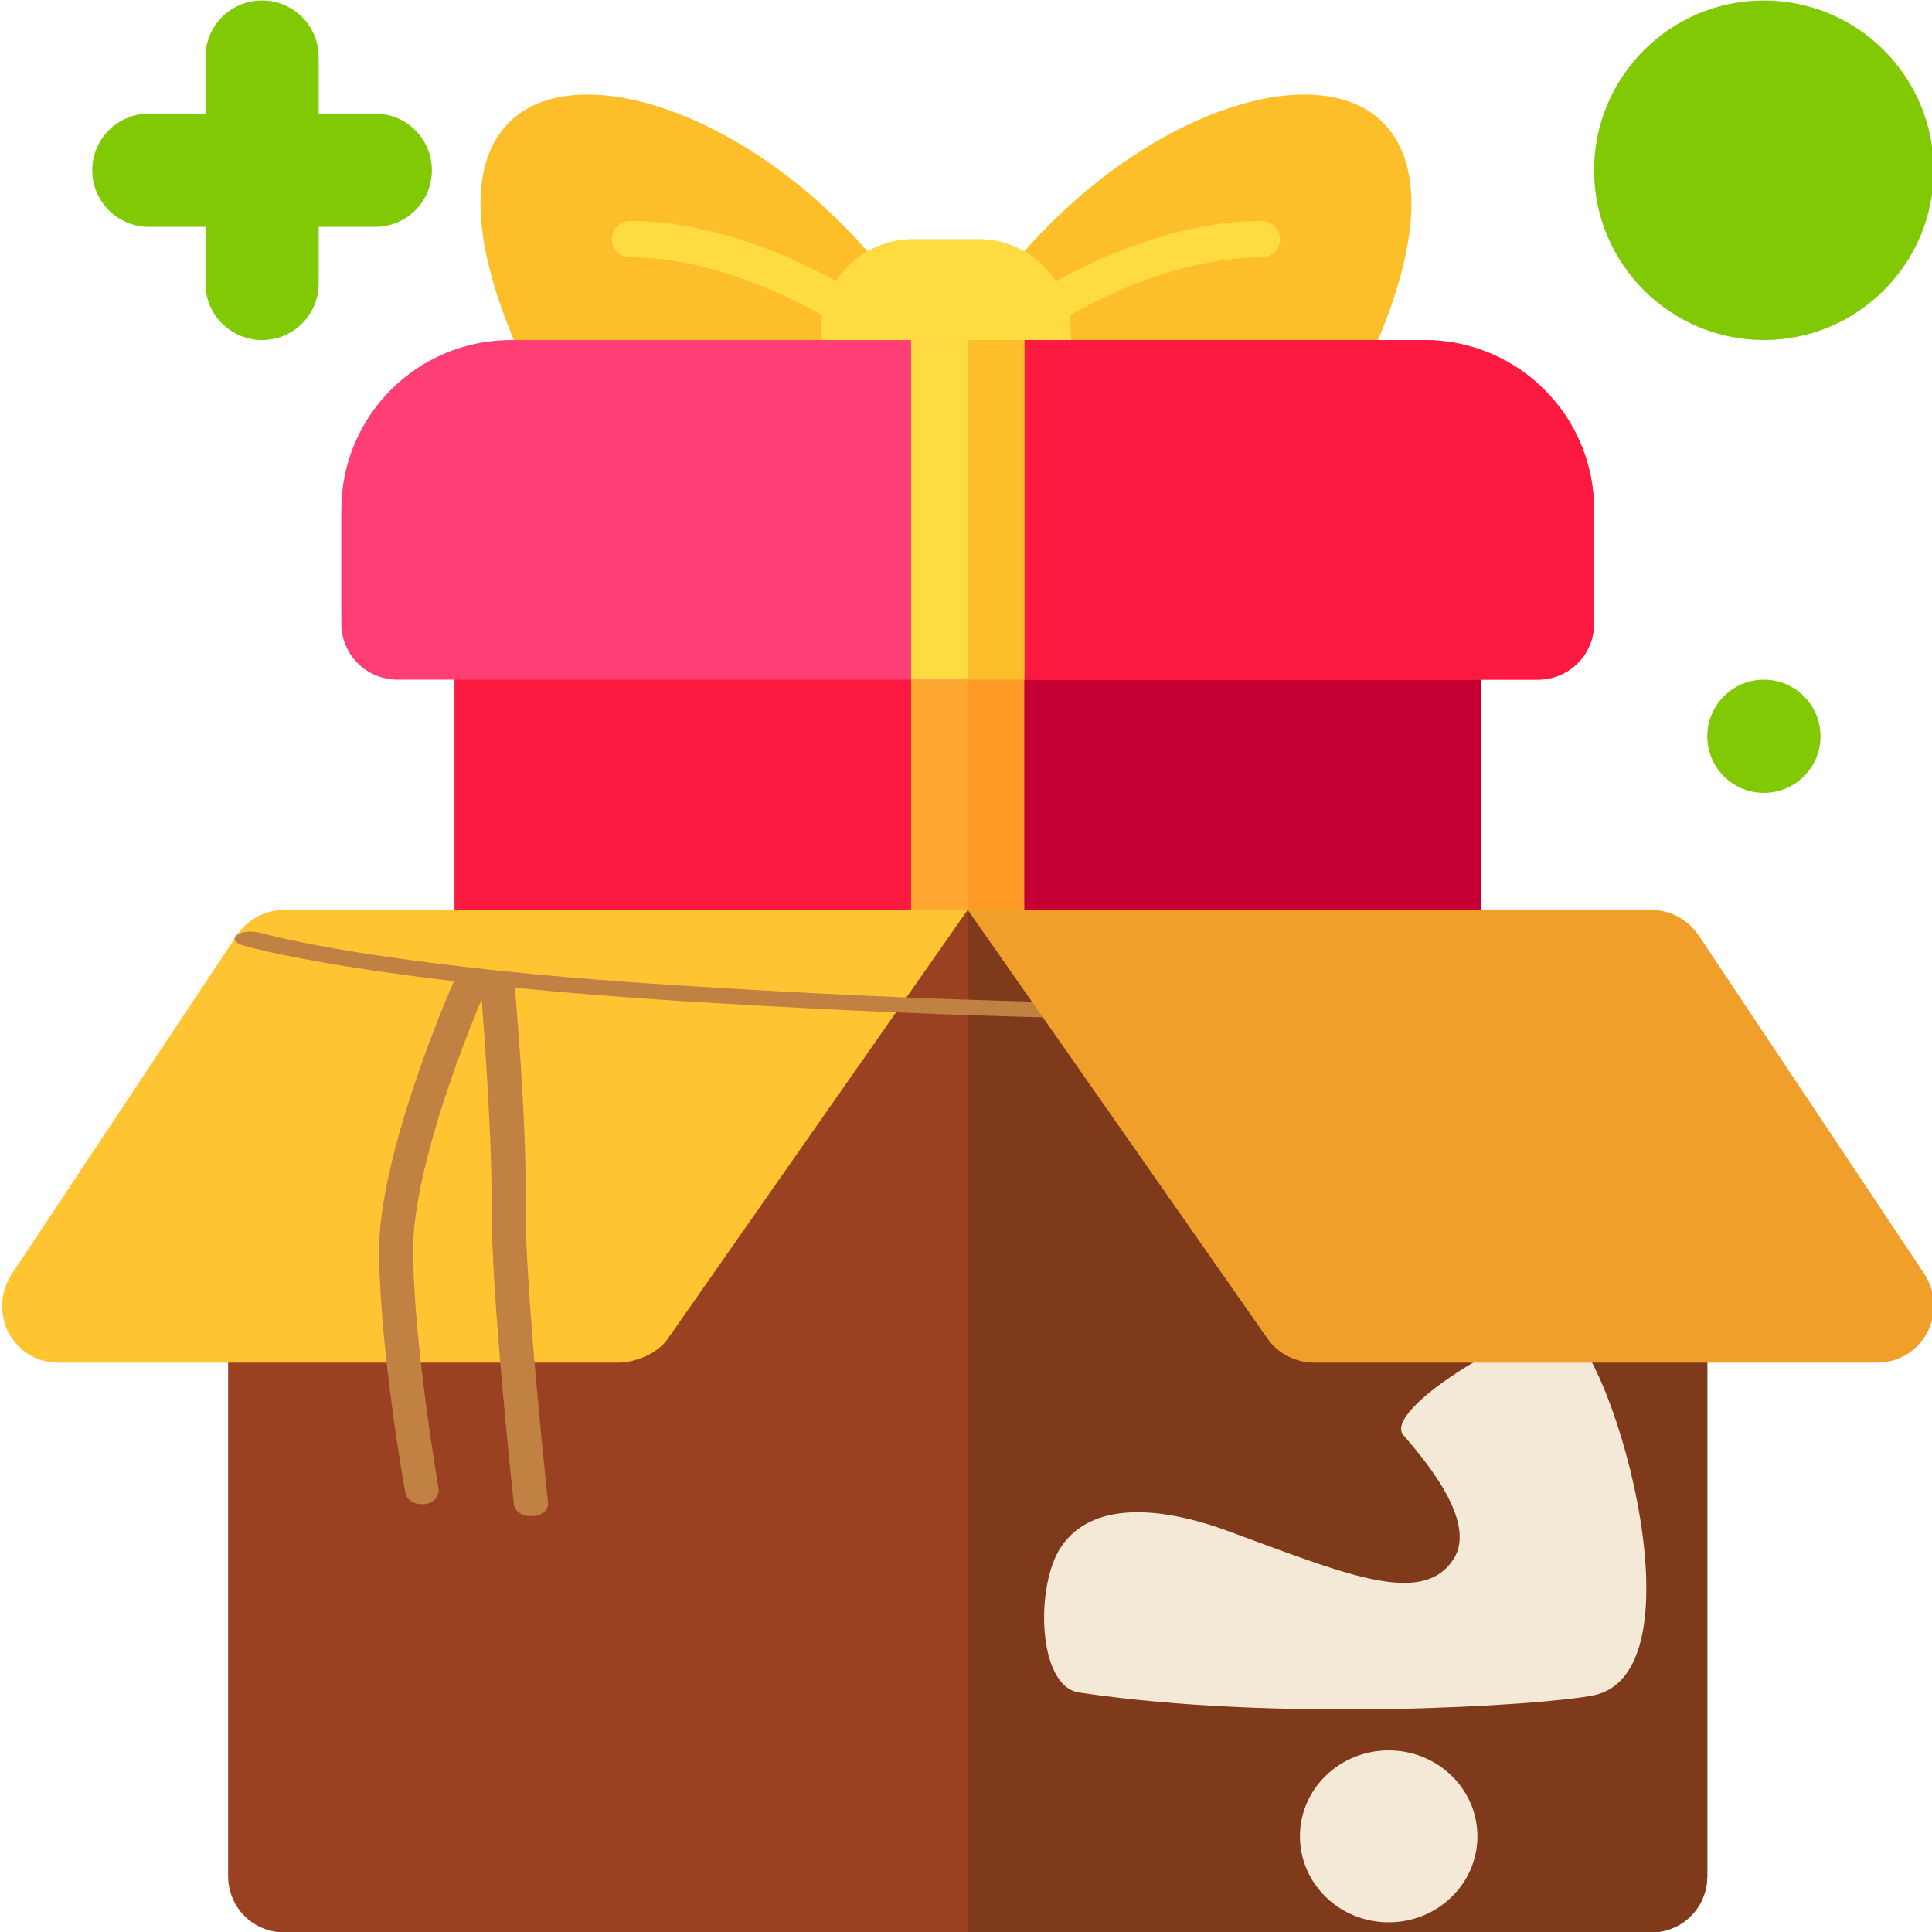
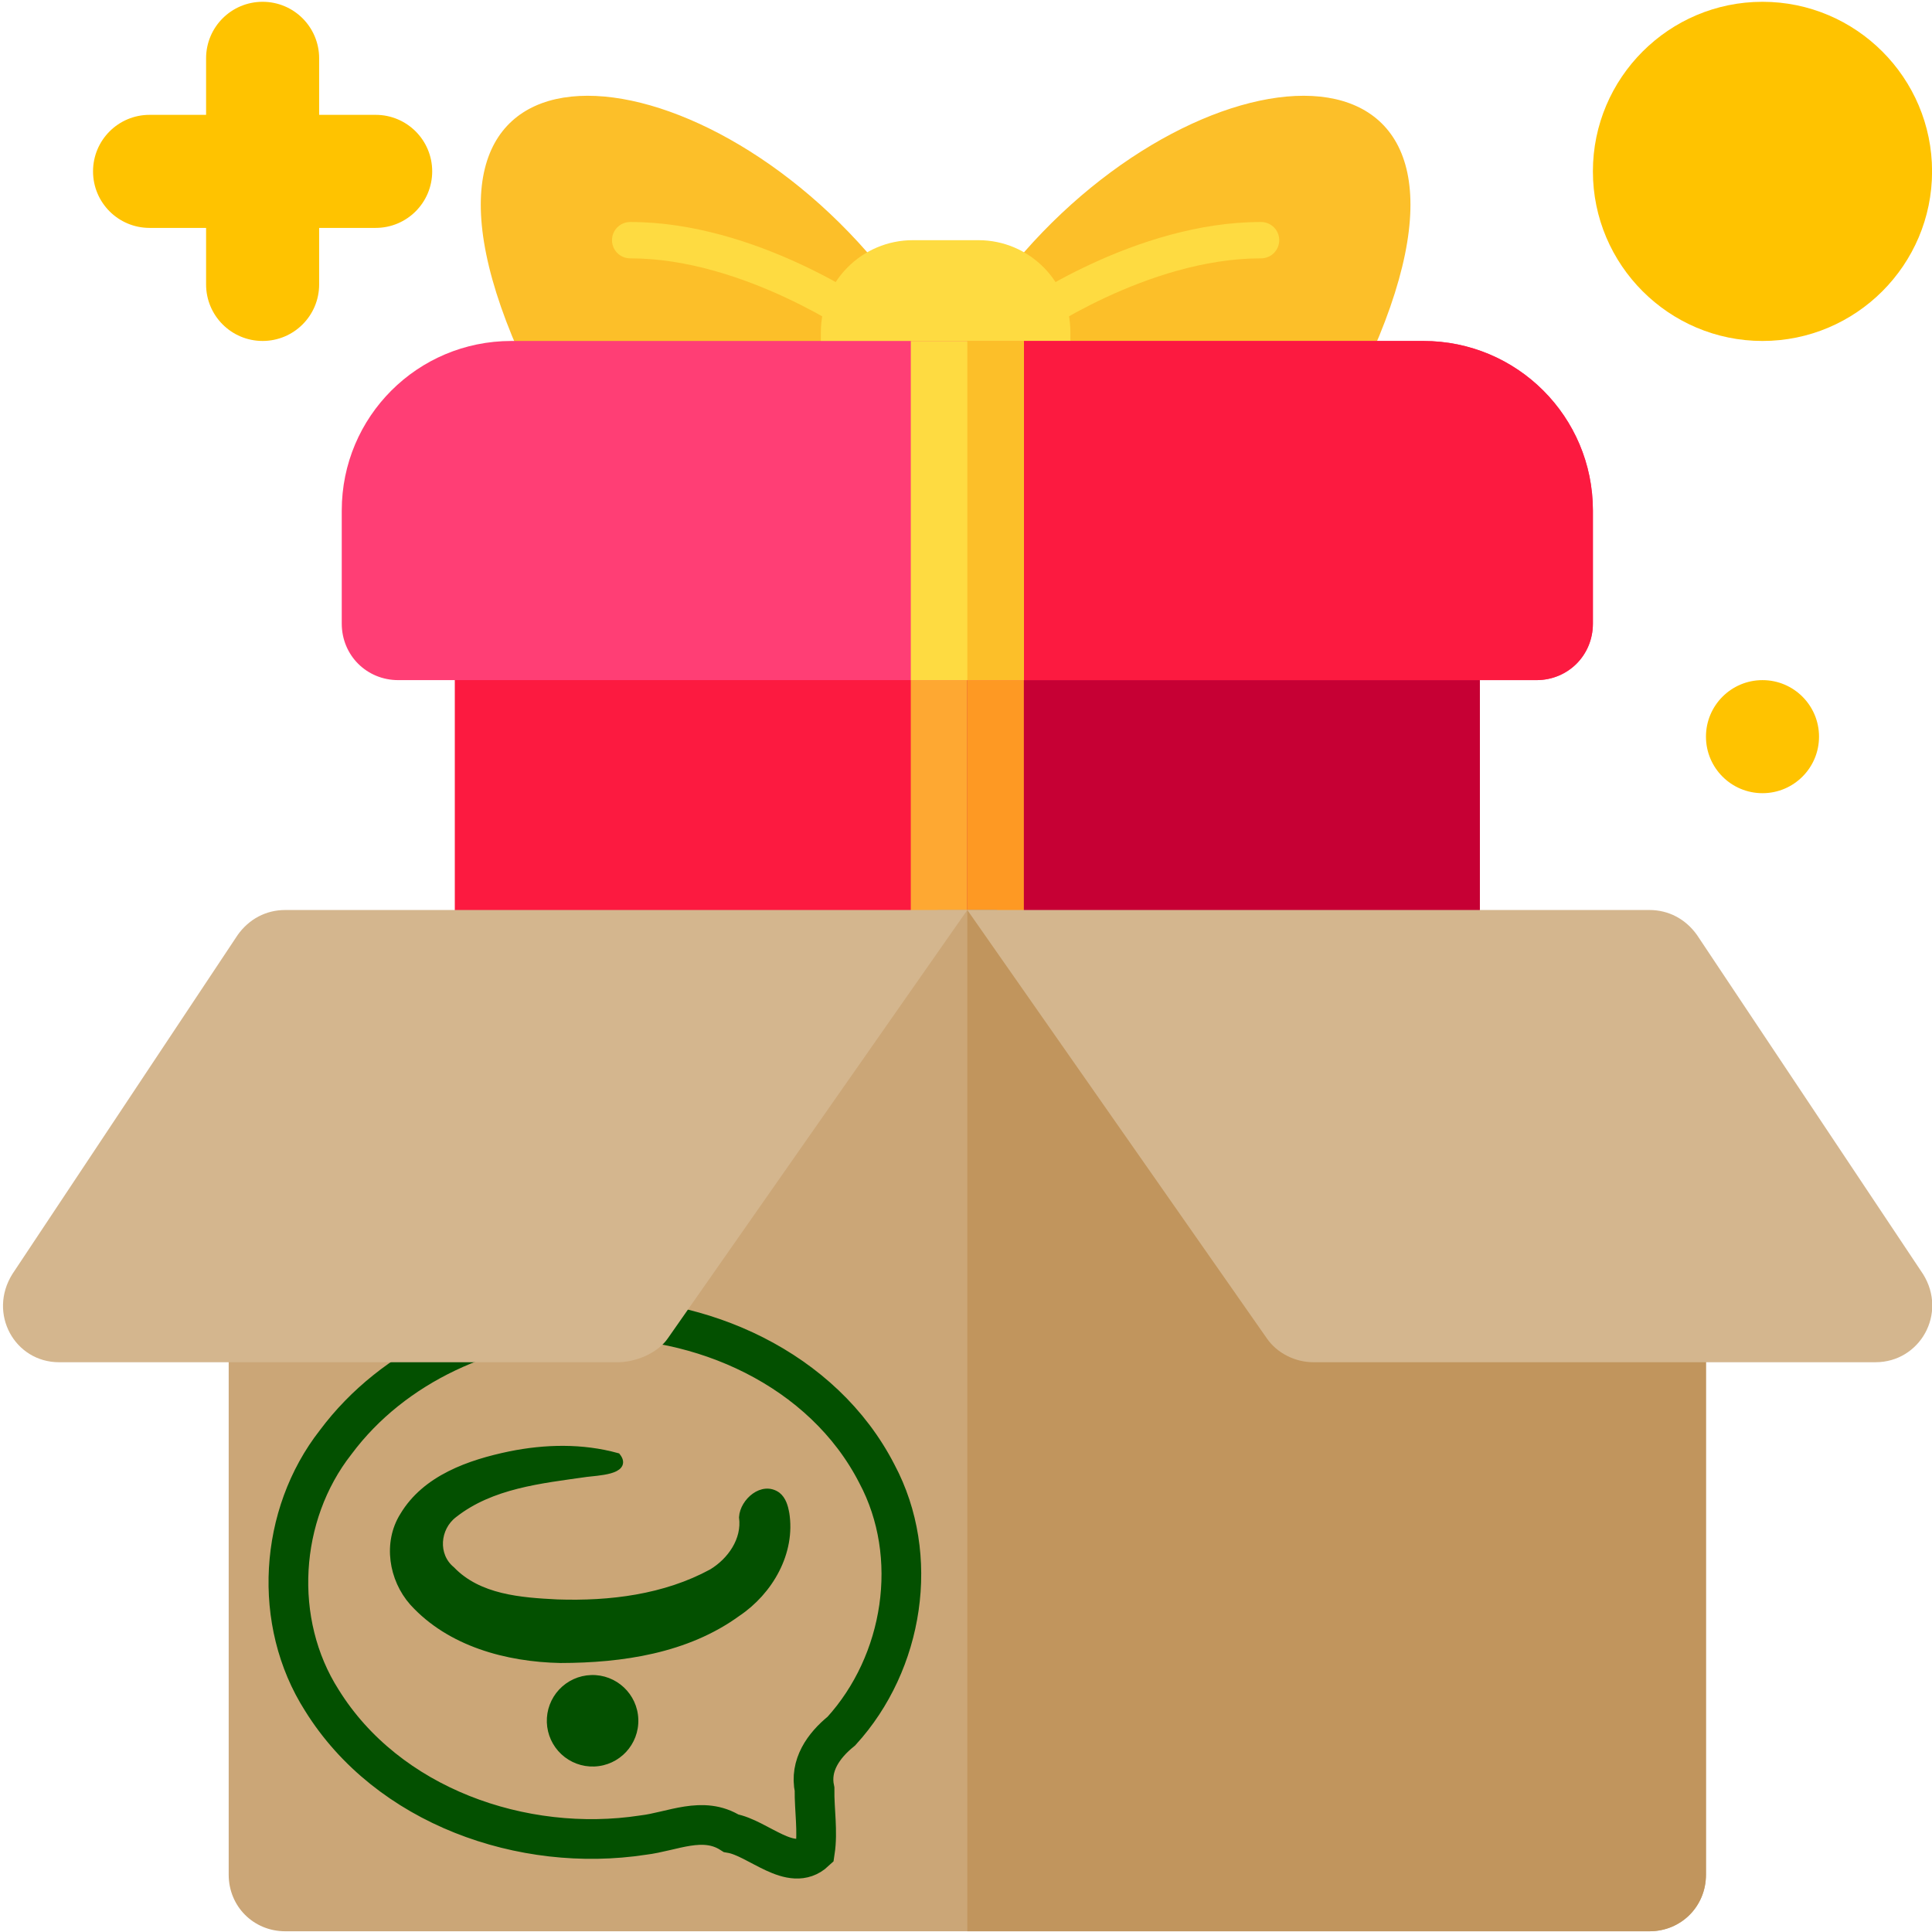
- <svg xmlns="http://www.w3.org/2000/svg" width="512" height="512" version="1.1" id="svg91">
+ <svg xmlns="http://www.w3.org/2000/svg" width="128" height="128" version="1.1" id="svg91">
+   <g id="svg_260" transform="matrix(0.2498196,0,0,0.2498196,-249.6886,150.4949)" stroke="null" />
+   <g id="svg_261" transform="matrix(0.2498196,0,0,0.2498196,-249.6886,150.4949)" stroke="null" />
+   <g id="svg_262" transform="matrix(0.2498196,0,0,0.2498196,-249.6886,150.4949)" stroke="null" />
+   <g id="svg_263" transform="matrix(0.2498196,0,0,0.2498196,-249.6886,150.4949)" stroke="null" />
+   <g id="svg_264" transform="matrix(0.2498196,0,0,0.2498196,-249.6886,150.4949)" stroke="null" />
+   <g id="svg_265" transform="matrix(0.2498196,0,0,0.2498196,-249.6886,150.4949)" stroke="null" />
+   <g id="svg_266" transform="matrix(0.2498196,0,0,0.2498196,-249.6886,150.4949)" stroke="null" />
+   <g id="svg_267" transform="matrix(0.2498196,0,0,0.2498196,-249.6886,150.4949)" stroke="null" />
+   <g id="svg_268" transform="matrix(0.2498196,0,0,0.2498196,-249.6886,150.4949)" stroke="null" />
+   <g id="svg_269" transform="matrix(0.2498196,0,0,0.2498196,-249.6886,150.4949)" stroke="null" />
+   <g id="svg_270" transform="matrix(0.2498196,0,0,0.2498196,-249.6886,150.4949)" stroke="null" />
+   <g id="svg_271" transform="matrix(0.2498196,0,0,0.2498196,-249.6886,150.4949)" stroke="null" />
+   <g id="svg_272" transform="matrix(0.2498196,0,0,0.2498196,-249.6886,150.4949)" stroke="null" />
+   <g id="svg_273" transform="matrix(0.2498196,0,0,0.2498196,-249.6886,150.4949)" stroke="null" />
+   <g id="svg_274" transform="matrix(0.2498196,0,0,0.2498196,-249.6886,150.4949)" stroke="null" />
  <defs id="defs95" />
  <g id="g16" transform="translate(-1293.824,118.9723)">
    <rect fill="none" id="canvas_background" height="514" width="514" y="-1" x="-1" />
    <g display="none" overflow="visible" y="0" x="0" height="100%" width="100%" id="canvasGrid">
      <rect fill="url(#gridpattern)" stroke-width="0" y="0" x="0" height="100%" width="100%" id="rect13" />
    </g>
  </g>
  <g stroke="null" transform="matrix(1.012262,0,0,1.012262,-1480.424,-83.22427)" id="svg_127">
    <rect stroke="null" x="188.141" y="202.561" width="514" height="514" id="svg_125" fill="none" />
  </g>
-   <g id="g169" transform="translate(640.023,55.07995)">
+   <g id="g169" transform="matrix(0.2496742,0,0,0.2496742,159.8559,13.84129)">
    <g id="g286" transform="matrix(0.6242334,0,0,0.6242334,-481.956,50.41535)">
      <g transform="translate(-107.6205,-128.8614)" id="g52">
        <path style="fill:#fcbf29;fill-opacity:1" d="M 222.684,66.544 C 140.505,-27.218 8.919,-31.366 77.573,115.524 l 50.06,23.908 h 75.333 l 53.036,-39.022 z" id="path48" />
        <path style="fill:#fcbf29;fill-opacity:1" d="m 289.318,66.544 c 82.179,-93.761 213.766,-97.909 145.111,48.981 l -50.06,23.908 H 309.036 L 256,100.411 Z" id="path50" />
      </g>
      <g transform="translate(-107.6205,-128.8614)" id="g60">
        <path style="fill:#fedb41;fill-opacity:1" d="m 222.74,104.229 c -1.55,0 -3.115,-0.466 -4.475,-1.433 v 0 c -0.474,-0.337 -47.927,-33.681 -96.197,-33.681 -0.055,0 -0.117,0.003 -0.156,0 -4.263,0 -7.72,-3.452 -7.726,-7.716 -0.006,-4.267 3.449,-7.73 7.715,-7.737 0.056,0 0.113,0 0.169,0 53.292,0 103.068,35.055 105.163,36.55 3.474,2.478 4.282,7.302 1.805,10.777 -1.508,2.113 -3.885,3.24 -6.298,3.24 z" id="path54" />
        <path style="fill:#fedb41;fill-opacity:1" d="m 289.262,104.229 c -2.414,0 -4.789,-1.127 -6.298,-3.241 -2.478,-3.475 -1.669,-8.299 1.805,-10.777 2.094,-1.494 51.874,-36.55 105.163,-36.55 0.059,0 0.109,0 0.169,0 4.267,0.006 7.721,3.47 7.715,7.737 -0.006,4.264 -3.465,7.715 -7.726,7.716 -0.049,0.002 -0.106,0 -0.157,0 -48.402,0 -95.719,33.341 -96.192,33.678 -1.36,0.97 -2.927,1.437 -4.479,1.437 z" id="path56" />
        <path style="fill:#fedb41;fill-opacity:1" d="m 269.918,61.388 h -27.833 c -21.605,0 -39.119,17.514 -39.119,39.118 v 38.926 H 309.037 V 100.506 C 309.036,78.903 291.522,61.388 269.918,61.388 Z" id="path58" />
      </g>
    </g>
    <g id="g94" />
    <g id="g96" />
    <g id="g98" />
    <g id="g100" />
    <g id="g102" />
    <g id="g104" />
    <g id="g106" />
    <g id="g108" />
    <g id="g110" />
    <g id="g112" />
    <g id="g114" />
    <g id="g116" />
    <g id="g118" />
    <g id="g120" />
    <g id="g122" />
  </g>
-   <path style="fill:#fc1a40" d="m 377.451,150.119 h -242 c -8.401,0 -15,6.599 -15,15 v 91 c 0,8.401 6.599,15 15,15 h 242 c 8.401,0 15,-6.599 15,-15 v -91 c 0,-8.401 -6.599,-15 -15,-15 z" id="path171" />
-   <path style="fill:#fea832" d="m 271.451,150.119 v 106 c 0,8.401 -6.599,15 -15,15 -8.401,0 -15,-6.599 -15,-15 v -106 z" id="path173" />
-   <path style="fill:#c60034" d="m 392.451,165.119 v 91 c 0,8.401 -6.599,15 -15,15 h -121 v -121 h 121 c 8.401,0 15,6.599 15,15 z" id="path175" />
-   <path style="fill:#fe9923" d="m 271.451,150.119 v 106 c 0,8.401 -6.599,15 -15,15 v -121 z" id="path177" />
-   <path style="fill:#ff3e75" d="m 377.451,90.119 h -242 c -24.901,0 -45,20.099 -45,45 v 30 c 0,8.401 6.599,15 15,15 h 302 c 8.401,0 15,-6.599 15,-15 v -30 c 0,-24.901 -20.1,-45 -45,-45 z" id="path183" />
-   <path style="fill:#fc1a40" d="m 422.451,135.119 v 30 c 0,8.401 -6.599,15 -15,15 h -151 V 90.119 h 121 c 24.9,0 45,20.099 45,45 z" id="path185" />
-   <rect x="241.454" y="90.119" style="fill:#fedb41" width="30" height="90" id="rect187" />
-   <rect x="256.454" y="90.119" style="fill:#fcbf29" width="15" height="90" id="rect189" />
-   <path style="fill:#9a4121;fill-opacity:1" d="m 437.451,331.119 c 8.401,0 15,6.599 15,15 v 151 c 0,8.401 -6.599,15 -15,15 H 75.451 c -8.401,0 -15,-6.599 -15,-15 v -151 c 0,-8.401 6.599,-15 15,-15 l 173.2,-90 h 15.601 z" id="path191" />
-   <path style="fill:#7e3a1a;fill-opacity:1" d="m 437.451,331.119 c 8.401,0 15,6.599 15,15 v 151 c 0,8.401 -6.599,15 -15,15 h -181 v -271 h 7.8 z" id="path193" />
-   <path style="fill:#80c904;fill-opacity:1" d="m 99.451,30.119 h -15 v -15 c 0,-8.291 -6.709,-15 -15,-15 -8.291,0 -15,6.709 -15,15 v 15 h -15 c -8.291,0 -15,6.709 -15,15 0,8.291 6.709,15 15,15 h 15 v 15 c 0,8.291 6.709,15 15,15 8.291,0 15,-6.709 15,-15 V 60.119 h 15 c 8.291,0 15,-6.709 15,-15 0,-8.291 -6.709,-15 -15,-15 z" id="path195" />
-   <g id="g201" transform="translate(0.5326821,0.1179495)">
-     <circle style="fill:#80c904;fill-opacity:1" cx="466.921" cy="195.001" r="15" id="circle197" />
-     <path style="fill:#80c904;fill-opacity:1" d="m 466.918,90.001 c -24.814,0 -45,-20.186 -45,-45 0,-24.814 20.186,-45 45,-45 24.814,0 45,20.186 45,45 0,24.814 -20.186,45 -45,45 z" id="path199" />
+   <path style="fill:#fc1a40;stroke-width:0.25" d="M 94.298,37.57 H 33.877 c -2.098,0 -3.745,1.648 -3.745,3.745 v 22.72 c 0,2.098 1.648,3.745 3.745,3.745 h 60.421 c 2.098,0 3.745,-1.648 3.745,-3.745 V 41.315 c 0,-2.098 -1.648,-3.745 -3.745,-3.745 z" id="path171" />
+   <path style="fill:#fea832;stroke-width:0.25" d="m 67.833,37.57 v 26.465 c 0,2.098 -1.648,3.745 -3.745,3.745 -2.098,0 -3.745,-1.648 -3.745,-3.745 V 37.57 Z" id="path173" />
+   <path style="fill:#c60034;stroke-width:0.25" d="m 98.044,41.315 v 22.72 c 0,2.098 -1.648,3.745 -3.745,3.745 H 64.088 V 37.57 h 30.211 c 2.098,0 3.745,1.648 3.745,3.745 z" id="path175" />
+   <path style="fill:#fe9923;stroke-width:0.25" d="m 67.833,37.57 v 26.465 c 0,2.098 -1.648,3.745 -3.745,3.745 V 37.57 Z" id="path177" />
+   <path style="fill:#ff3e75;stroke-width:0.25" d="M 94.298,22.59 H 33.877 c -6.217,0 -11.235,5.018 -11.235,11.235 v 7.49 c 0,2.098 1.648,3.745 3.745,3.745 h 75.402 c 2.098,0 3.745,-1.648 3.745,-3.745 v -7.49 c 0,-6.217 -5.018,-11.235 -11.235,-11.235 z" id="path183" />
+   <path style="fill:#fc1a40;stroke-width:0.25" d="m 105.534,33.825 v 7.49 c 0,2.098 -1.648,3.745 -3.745,3.745 H 64.088 V 22.59 h 30.211 c 6.217,0 11.235,5.018 11.235,11.235 z" id="path185" />
+   <rect x="60.343" y="22.59" style="fill:#fedb41;stroke-width:0.25" width="7.49" height="22.471" id="rect187" />
+   <rect x="64.089" y="22.59" style="fill:#fcbf29;stroke-width:0.25" width="3.745" height="22.471" id="rect189" />
+   <path style="fill:#cba677;fill-opacity:1;stroke-width:0.25" d="m 109.279,82.761 c 2.098,0 3.745,1.648 3.745,3.745 v 37.701 c 0,2.098 -1.648,3.745 -3.745,3.745 H 18.897 c -2.098,0 -3.745,-1.648 -3.745,-3.745 V 86.506 c 0,-2.098 1.648,-3.745 3.745,-3.745 L 62.14,60.29 h 3.895 z" id="path191" />
+   <path style="fill:#c1955d;fill-opacity:1;stroke-width:0.25" d="m 109.279,82.761 c 2.098,0 3.745,1.648 3.745,3.745 v 37.701 c 0,2.098 -1.648,3.745 -3.745,3.745 H 64.088 V 60.29 h 1.947 z" id="path193" />
+   <path style="fill:#ffc300;fill-opacity:1;stroke-width:0.25" d="M 24.889,7.609 H 21.144 V 3.864 c 0,-2.07 -1.675,-3.745 -3.745,-3.745 -2.07,0 -3.745,1.675 -3.745,3.745 V 7.609 H 9.909 c -2.07,0 -3.745,1.675 -3.745,3.745 0,2.07 1.675,3.745 3.745,3.745 h 3.745 v 3.745 c 0,2.07 1.675,3.745 3.745,3.745 2.07,0 3.745,-1.675 3.745,-3.745 V 15.099 h 3.745 c 2.07,0 3.745,-1.675 3.745,-3.745 0,-2.07 -1.675,-3.745 -3.745,-3.745 z" id="path195" />
+   <g id="g201" transform="matrix(0.2496742,0,0,0.2496742,0.1917236,0.1186998)">
+     <circle style="fill:#ffc300;fill-opacity:1" cx="466.921" cy="195.001" r="15" id="circle197" />
+     <path style="fill:#ffc300;fill-opacity:1" d="m 466.918,90.001 c -24.814,0 -45,-20.186 -45,-45 0,-24.814 20.186,-45 45,-45 24.814,0 45,20.186 45,45 0,24.814 -20.186,45 -45,45 z" id="path199" />
  </g>
-   <path style="fill:#ffc431;fill-opacity:1" d="m 62.851,247.718 -59.8,90 c -6.548,10.475 0.611,23.401 12.4,23.401 H 163.651 c 4.799,0 10.6,-2.401 13.299,-6.301 l 79.501,-113.699 H 75.451 c -5.1,0 -9.6,2.401 -12.6,6.599 z" id="path203" />
+   <path id="path11271" style="fill:none;fill-opacity:1;stroke:#035000;stroke-width:2.63;stroke-miterlimit:4;stroke-dasharray:none;stroke-opacity:1" d="m 38.829,87.39 c 7.595,-0.324 15.698,3.292 19.267,10.253 2.909,5.458 1.774,12.516 -2.35,17.043 -1.187,0.962 -2.116,2.27 -1.781,3.857 -0.018,1.372 0.231,2.774 0.027,4.126 -1.575,1.465 -3.762,-0.906 -5.557,-1.213 -1.868,-1.189 -3.885,-0.105 -5.841,0.126 -7.961,1.217 -16.914,-1.917 -21.271,-8.936 -3.296,-5.17 -2.856,-12.28 0.914,-17.093 3.844,-5.16 10.251,-7.966 16.591,-8.163 z" />
+   <path style="fill:#d4b68e;fill-opacity:1;stroke-width:0.25" d="M 15.751,61.938 0.82,84.409 c -1.635,2.615 0.153,5.843 3.096,5.843 H 40.918 c 1.198,0 2.647,-0.599 3.32,-1.573 L 64.088,60.29 H 18.897 c -1.273,0 -2.397,0.599 -3.146,1.648 z" id="path203" />
  <g id="g207" transform="translate(0.5326821,0.1179495)" />
  <g id="g209" transform="translate(0.5326821,0.1179495)" />
  <g id="g211" transform="translate(0.5326821,0.1179495)" />
  <g id="g213" transform="translate(0.5326821,0.1179495)" />
  <g id="g215" transform="translate(0.5326821,0.1179495)" />
  <g id="g217" transform="translate(0.5326821,0.1179495)" />
  <g id="g219" transform="translate(0.5326821,0.1179495)" />
  <g id="g221" transform="translate(0.5326821,0.1179495)" />
  <g id="g223" transform="translate(0.5326821,0.1179495)" />
  <g id="g225" transform="translate(0.5326821,0.1179495)" />
  <g id="g227" transform="translate(0.5326821,0.1179495)" />
  <g id="g229" transform="translate(0.5326821,0.1179495)" />
  <g id="g231" transform="translate(0.5326821,0.1179495)" />
  <g id="g233" transform="translate(0.5326821,0.1179495)" />
  <g id="g235" transform="translate(0.5326821,0.1179495)" />
-   <g id="g1274" transform="translate(632.6349,131.8927)">
-     <path style="stroke-width:0.239" id="be" d="m -260.734,248.401 c -5.56,-6.511 29.711,-28.189 41.692,-28.383 11.981,-0.194 39.286,91.083 8.705,97.366 -13.113,2.695 -83.444,7.204 -136.35,-0.749 -11.057,-1.662 -11.594,-28.299 -4.827,-38.475 9.086,-13.666 29.809,-9.61 43.821,-4.488 31.296,11.441 51.845,20.459 60.216,7.684 6.529,-9.964 -7.698,-26.444 -13.258,-32.955 z" fill="#f4e8d7" />
-     <ellipse style="stroke-width:0.239" ry="22.783" rx="23.518" cy="354.761" cx="-264.62" id="noq" fill="#f4e8d7" />
+   <path style="fill:#d4b68e;fill-opacity:1;stroke-width:0.25" d="M 127.405,84.409 112.425,61.938 c -0.749,-1.048 -1.873,-1.648 -3.146,-1.648 H 64.088 l 19.849,28.388 c 0.674,0.974 1.873,1.573 3.071,1.573 h 37.251 c 2.943,0 4.781,-3.227 3.146,-5.843 z" id="path205" />
+   <g id="g11279" transform="matrix(0.3218409,-0.01099305,0.01099305,0.3218409,-57.44651,81.78251)">
+     <g style="font-style:normal;font-variant:normal;font-weight:normal;font-stretch:normal;font-size:35.251px;line-height:1.45;font-family:Aviny;-inkscape-font-specification:Aviny;text-align:end;text-anchor:end;white-space:pre;shape-inside:url(#rect3271);fill:#035000;fill-opacity:1;stroke:#035000;stroke-width:0.426;stroke-miterlimit:4;stroke-dasharray:none;stroke-opacity:1" id="g11275" transform="matrix(2.600161,0,0,2.600161,9046.603,-3001.883)" aria-label="ب">
+       <path d="m -3349.295,1180.983 c 0.407,3.145 -1.494,6.178 -4.11,7.798 -4.108,2.776 -9.257,3.349 -14.098,3.192 -4.229,-0.23 -8.704,-1.596 -11.524,-4.923 -1.566,-1.897 -1.931,-4.782 -0.523,-6.869 1.865,-2.897 5.388,-3.98 8.603,-4.535 2.806,-0.47 5.739,-0.435 8.47,0.422 0.883,1.201 -1.696,1.179 -2.484,1.261 -3.627,0.393 -7.536,0.646 -10.584,2.88 -1.427,1.015 -1.688,3.18 -0.332,4.375 2.067,2.302 5.359,2.657 8.266,2.902 4.168,0.286 8.527,-0.1 12.309,-1.989 1.52,-0.849 2.756,-2.473 2.573,-4.288 0.123,-1.232 1.68,-2.513 2.819,-1.62 0.402,0.348 0.536,0.892 0.615,1.395 z" style="font-style:normal;font-variant:normal;font-weight:normal;font-stretch:normal;font-size:35.251px;font-family:Aviny;-inkscape-font-specification:Aviny;fill:#035000;fill-opacity:1;stroke:#035000;stroke-width:0.55;stroke-miterlimit:4;stroke-dasharray:none;stroke-opacity:1" id="path11273" />
+     </g>
+     <path id="path11277" style="fill:#035000;fill-opacity:1;stroke:none;stroke-width:1.993;stroke-linecap:round;stroke-linejoin:round;stroke-miterlimit:4;stroke-dasharray:none;stroke-opacity:1;paint-order:markers fill stroke" d="m 306.129,110.257 a 9.413,9.413 0 0 1 -9.408,9.414 9.413,9.413 0 0 1 -9.424,-9.414 9.413,9.413 0 0 1 9.424,-9.413 9.413,9.413 0 0 1 9.408,9.413 z" />
  </g>
-   <path class="fil62" d="m 111.716,398.623 h 0.844 c 2.252,-0.225 3.941,-2.026 3.659,-4.052 0,-0.45 -6.474,-37.371 -6.756,-62.585 -0.281,-24.989 18.86,-68.889 19.141,-69.339 0.844,-1.801 -0.281,-3.827 -2.815,-4.502 -2.252,-0.675 -4.785,0.225 -5.63,2.251 -0.844,1.801 -19.986,45.701 -19.704,71.815 0.281,25.664 6.756,63.035 7.037,63.486 0.281,1.801 2.252,2.927 4.222,2.927 z" id="path16529-9-2" style="clip-rule:evenodd;fill:#c18142;fill-rule:nonzero;stroke-width:0.252;image-rendering:optimizeQuality;shape-rendering:geometricPrecision;text-rendering:geometricPrecision" />
-   <path class="fil62" d="m 140.709,401.772 h 0.563 c 2.533,-0.213 4.222,-1.704 3.941,-3.621 0,-0.639 -6.193,-56.878 -5.911,-79.246 0.281,-22.794 -2.815,-56.452 -2.815,-56.665 -0.281,-1.917 -2.252,-3.195 -4.785,-3.195 -2.533,0.213 -4.222,1.704 -4.222,3.621 0,0.426 2.815,33.658 2.815,56.239 -0.282,22.794 5.63,77.542 5.911,79.885 0.282,1.704 1.97,2.982 4.222,2.982 z" id="path16531-1-2" style="clip-rule:evenodd;fill:#c18142;fill-rule:nonzero;stroke-width:0.245;image-rendering:optimizeQuality;shape-rendering:geometricPrecision;text-rendering:geometricPrecision" />
-   <path class="fil62" d="m 189.006,265.792 c -3.138,-0.19 -5.961,-0.361 -9.099,-0.55 -83.131,-5.293 -114.094,-14.304 -115.334,-14.643 -2.479,-0.679 -3.031,-2.034 -1.722,-2.88 1.316,-0.978 4.155,-1.07 6.635,-0.392 0.62,0.17 30.971,8.879 110.972,13.851 72.149,4.629 124.386,5.145 155.578,4.785 34.024,-0.321 49.269,-4.153 53.537,-5.139 1.52,-0.231 1.584,-0.593 2.183,0.394 0.6,0.989 0.07,1.873 -1.336,2.676 -1.406,0.803 -18.087,5.984 -52.738,6.267 -30.243,0.285 -80.276,-0.23 -148.675,-4.367 z" id="path16507-4-6" style="clip-rule:evenodd;fill:#c18142;fill-rule:nonzero;stroke-width:0.204;image-rendering:optimizeQuality;shape-rendering:geometricPrecision;text-rendering:geometricPrecision" />
-   <path style="fill:#f0a02a;fill-opacity:1" d="m 510.05,337.718 -60,-90 c -2.999,-4.199 -7.5,-6.599 -12.599,-6.599 h -181 l 79.501,113.699 c 2.699,3.9 7.5,6.301 12.299,6.301 h 149.2 c 11.788,0 19.147,-12.926 12.599,-23.401 z" id="path205" />
</svg>
